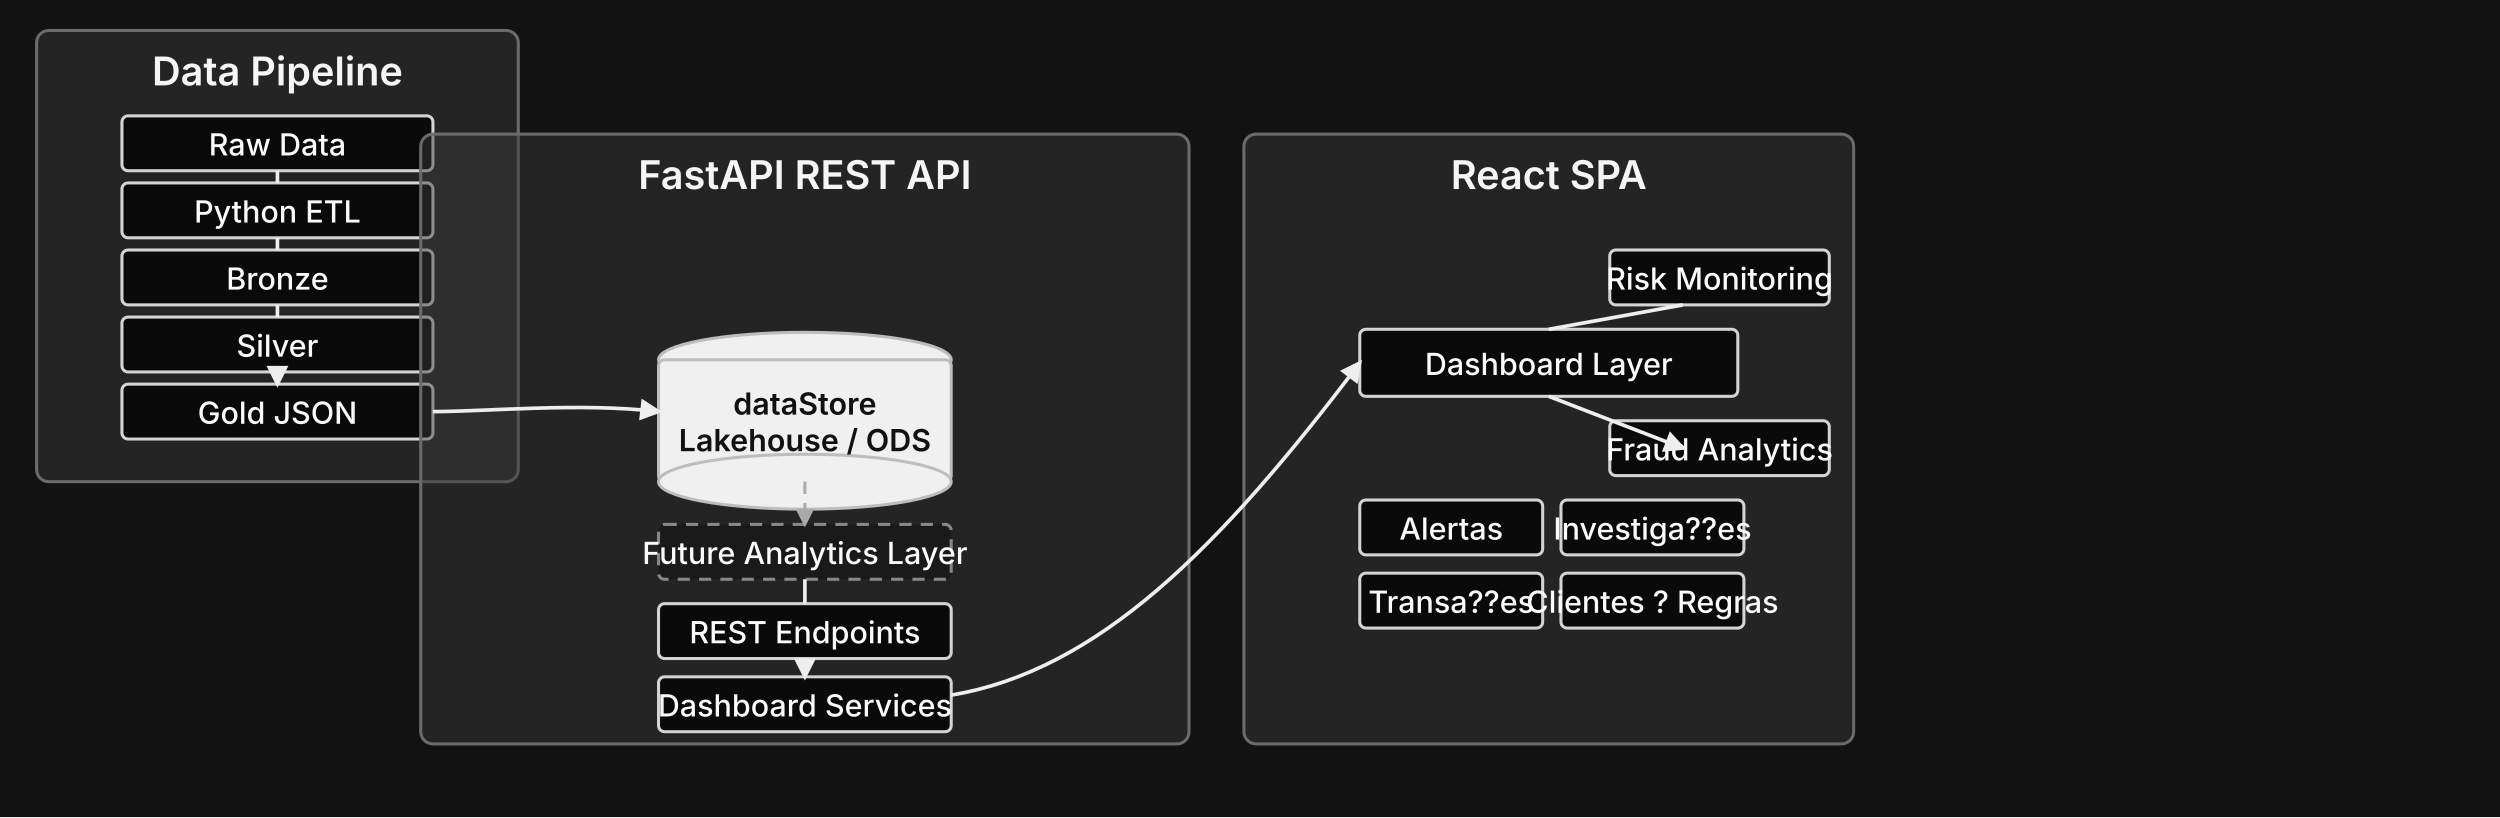
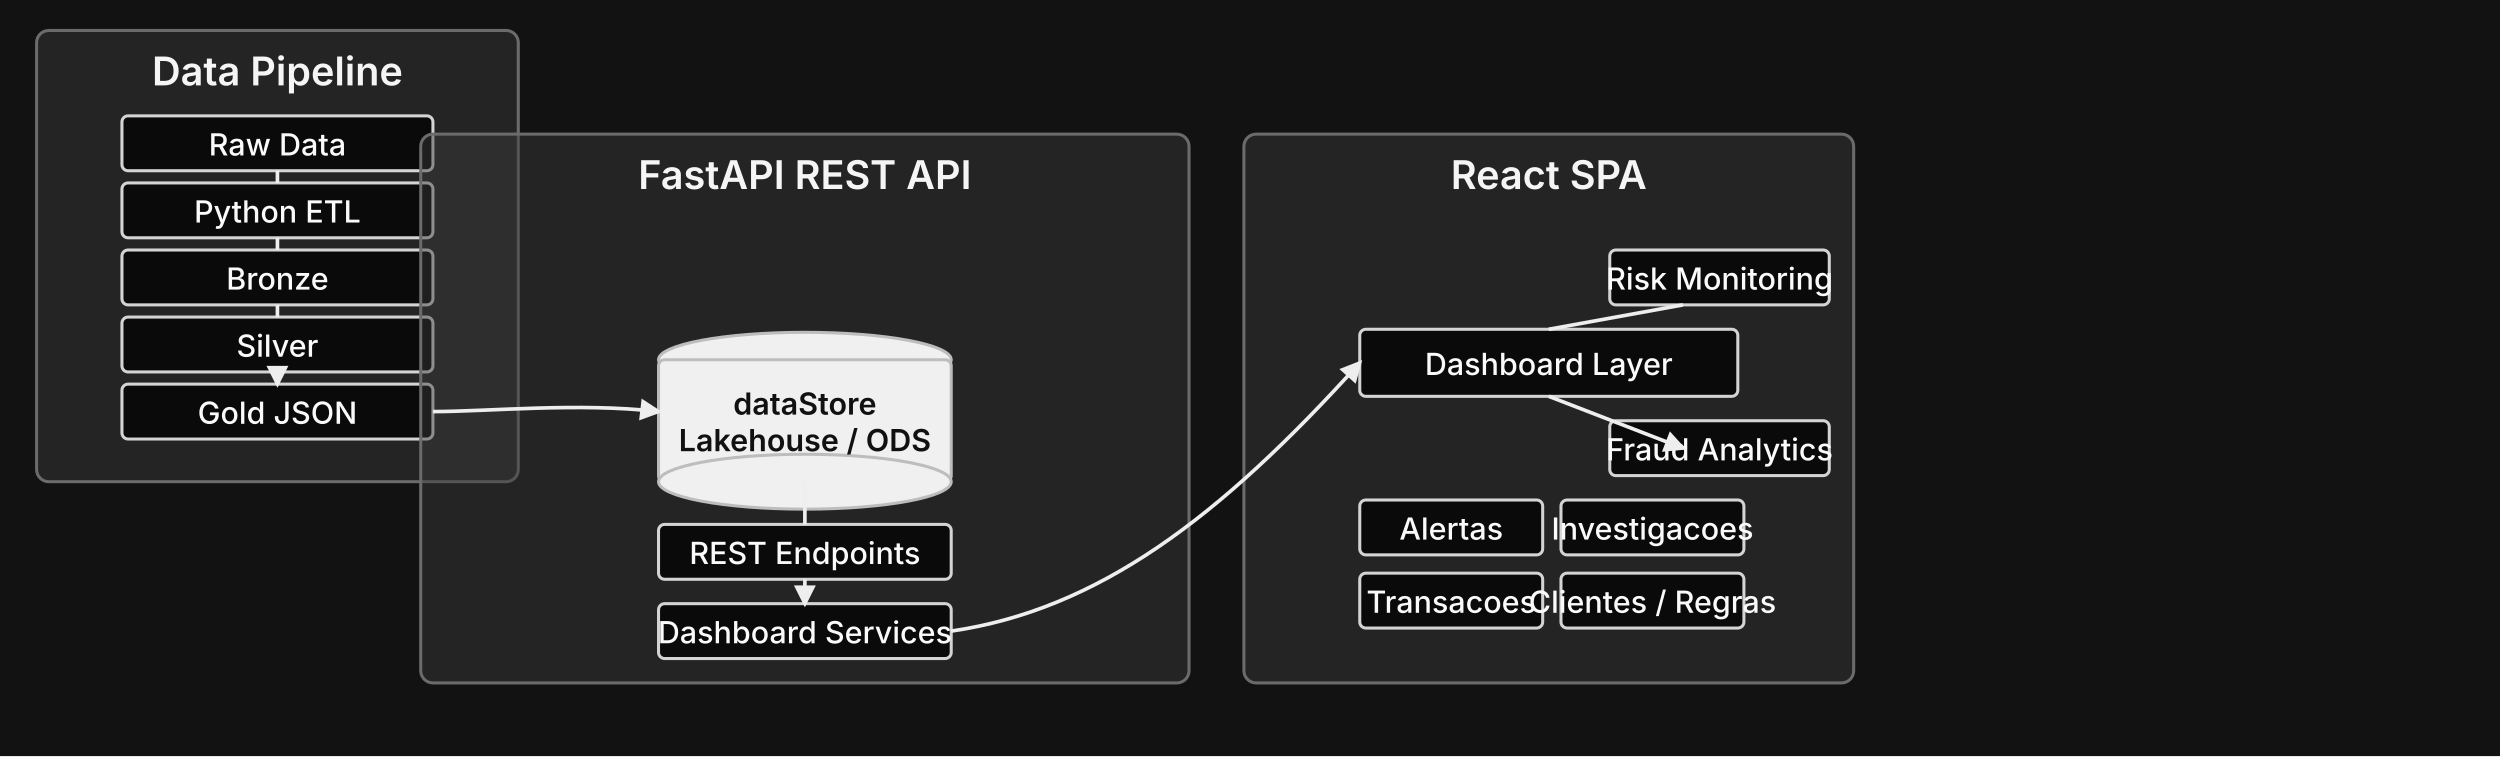
- <svg xmlns="http://www.w3.org/2000/svg" viewBox="0 0 820 268" role="img" aria-label="Driven Fraud Detection Platform Architecture">
+ <svg xmlns="http://www.w3.org/2000/svg" viewBox="0 0 820 248" role="img" aria-label="Driven Fraud Detection Platform Architecture">
  <defs>
    <style>
      .bg { fill: #121212; }
      .panel { fill: #3a3a3a; fill-opacity: 0.45; stroke: #6b6b6b; stroke-width: 1; }
      .title { fill: #f5f5f5; font: 600 13px Inter, 'Segoe UI', Arial, sans-serif; }
      .node { fill: #0a0a0a; stroke: #d4d4d4; stroke-width: 1; }
      .txt { fill: #fafafa; font: 500 10px Inter, 'Segoe UI', Arial, sans-serif; }
      .db { fill: #f0f0f0; stroke: #bdbdbd; stroke-width: 1; }
      .dbt { fill: #111; font: 600 10px Inter, Arial, sans-serif; }
-       .future { fill: #1a1a1a; stroke: #888; stroke-width: 1; stroke-dasharray: 4 3; }
      .arr { stroke: #eee; stroke-width: 1.2; fill: none; marker-end: url(#a); }
-       .arrd { stroke: #aaa; stroke-width: 1; fill: none; stroke-dasharray: 4 3; marker-end: url(#b); }
    </style>
    <marker id="a" markerWidth="6" markerHeight="6" refX="5" refY="3" orient="auto">
      <path d="M0,0 L6,3 L0,6 Z" fill="#eee" />
    </marker>
-     <marker id="b" markerWidth="6" markerHeight="6" refX="5" refY="3" orient="auto">
-       <path d="M0,0 L6,3 L0,6 Z" fill="#aaa" />
-     </marker>
  </defs>
-   <rect class="bg" width="820" height="268" />
+   <rect class="bg" width="820" height="248" />
  <rect class="panel" x="12" y="10" width="158" height="148" rx="4" />
  <text class="title" x="91" y="28" text-anchor="middle">Data Pipeline</text>
  <rect class="node" x="40" y="38" width="102" height="18" rx="2" />
  <text class="txt" x="91" y="51" text-anchor="middle">Raw Data</text>
  <rect class="node" x="40" y="60" width="102" height="18" rx="2" />
  <text class="txt" x="91" y="73" text-anchor="middle">Python ETL</text>
  <rect class="node" x="40" y="82" width="102" height="18" rx="2" />
  <text class="txt" x="91" y="95" text-anchor="middle">Bronze</text>
  <rect class="node" x="40" y="104" width="102" height="18" rx="2" />
  <text class="txt" x="91" y="117" text-anchor="middle">Silver</text>
  <rect class="node" x="40" y="126" width="102" height="18" rx="2" />
  <text class="txt" x="91" y="139" text-anchor="middle">Gold JSON</text>
  <path class="arr" d="M91 56 L91 60 M91 78 L91 82 M91 100 L91 104 M91 122 L91 126" />
-   <rect class="panel" x="138" y="44" width="252" height="200" rx="4" />
+   <rect class="panel" x="138" y="44" width="252" height="180" rx="4" />
  <text class="title" x="264" y="62" text-anchor="middle">FastAPI REST API</text>
  <ellipse class="db" cx="264" cy="118" rx="48" ry="9" />
  <rect class="db" x="216" y="118" width="96" height="40" rx="2" />
  <ellipse class="db" cx="264" cy="158" rx="48" ry="9" />
  <text class="dbt" x="264" y="136" text-anchor="middle">dataStore</text>
  <text class="dbt" x="264" y="148" text-anchor="middle" font-size="8" fill="#555">Lakehouse / ODS</text>
-   <rect class="future" x="216" y="172" width="96" height="18" rx="2" />
-   <text class="txt" x="264" y="185" text-anchor="middle">Future Analytics Layer</text>
+   <rect class="node" x="216" y="172" width="96" height="18" rx="2" />
+   <text class="txt" x="264" y="185" text-anchor="middle">REST Endpoints</text>
  <rect class="node" x="216" y="198" width="96" height="18" rx="2" />
-   <text class="txt" x="264" y="211" text-anchor="middle">REST Endpoints</text>
-   <rect class="node" x="216" y="222" width="96" height="18" rx="2" />
-   <text class="txt" x="264" y="235" text-anchor="middle" font-size="9">Dashboard Services</text>
+   <text class="txt" x="264" y="211" text-anchor="middle" font-size="9">Dashboard Services</text>
  <path class="arr" d="M142 135 C160 135 190 132 216 135" />
-   <path class="arrd" d="M264 158 L264 172" />
-   <path class="arr" d="M264 190 L264 198 M264 216 L264 222" />
-   <rect class="panel" x="408" y="44" width="200" height="200" rx="4" />
+   <path class="arr" d="M264 158 L264 172 M264 190 L264 198" />
+   <rect class="panel" x="408" y="44" width="200" height="180" rx="4" />
  <text class="title" x="508" y="62" text-anchor="middle">React SPA</text>
  <rect class="node" x="446" y="108" width="124" height="22" rx="2" />
  <text class="txt" x="508" y="123" text-anchor="middle">Dashboard Layer</text>
  <rect class="node" x="528" y="82" width="72" height="18" rx="2" />
  <text class="txt" x="564" y="95" text-anchor="middle" font-size="9">Risk Monitoring</text>
  <rect class="node" x="528" y="138" width="72" height="18" rx="2" />
  <text class="txt" x="564" y="151" text-anchor="middle" font-size="9">Fraud Analytics</text>
  <rect class="node" x="446" y="164" width="60" height="18" rx="2" />
  <text class="txt" x="476" y="177" text-anchor="middle" font-size="8">Alertas</text>
  <rect class="node" x="512" y="164" width="60" height="18" rx="2" />
-   <text class="txt" x="542" y="177" text-anchor="middle" font-size="8">Investiga??es</text>
+   <text class="txt" x="542" y="177" text-anchor="middle" font-size="8">Investigacoes</text>
  <rect class="node" x="446" y="188" width="60" height="18" rx="2" />
-   <text class="txt" x="476" y="201" text-anchor="middle" font-size="8">Transa??es</text>
+   <text class="txt" x="476" y="201" text-anchor="middle" font-size="8">Transacoes</text>
  <rect class="node" x="512" y="188" width="60" height="18" rx="2" />
-   <text class="txt" x="542" y="201" text-anchor="middle" font-size="8">Clientes ? Regras</text>
-   <path class="arr" d="M312 228 C360 220 400 180 446 119" />
+   <text class="txt" x="542" y="201" text-anchor="middle" font-size="8">Clientes / Regras</text>
+   <path class="arr" d="M312 207 C360 200 400 170 446 119" />
  <path class="arr" d="M508 108 L552 100 M508 130 L552 147" />
</svg>
